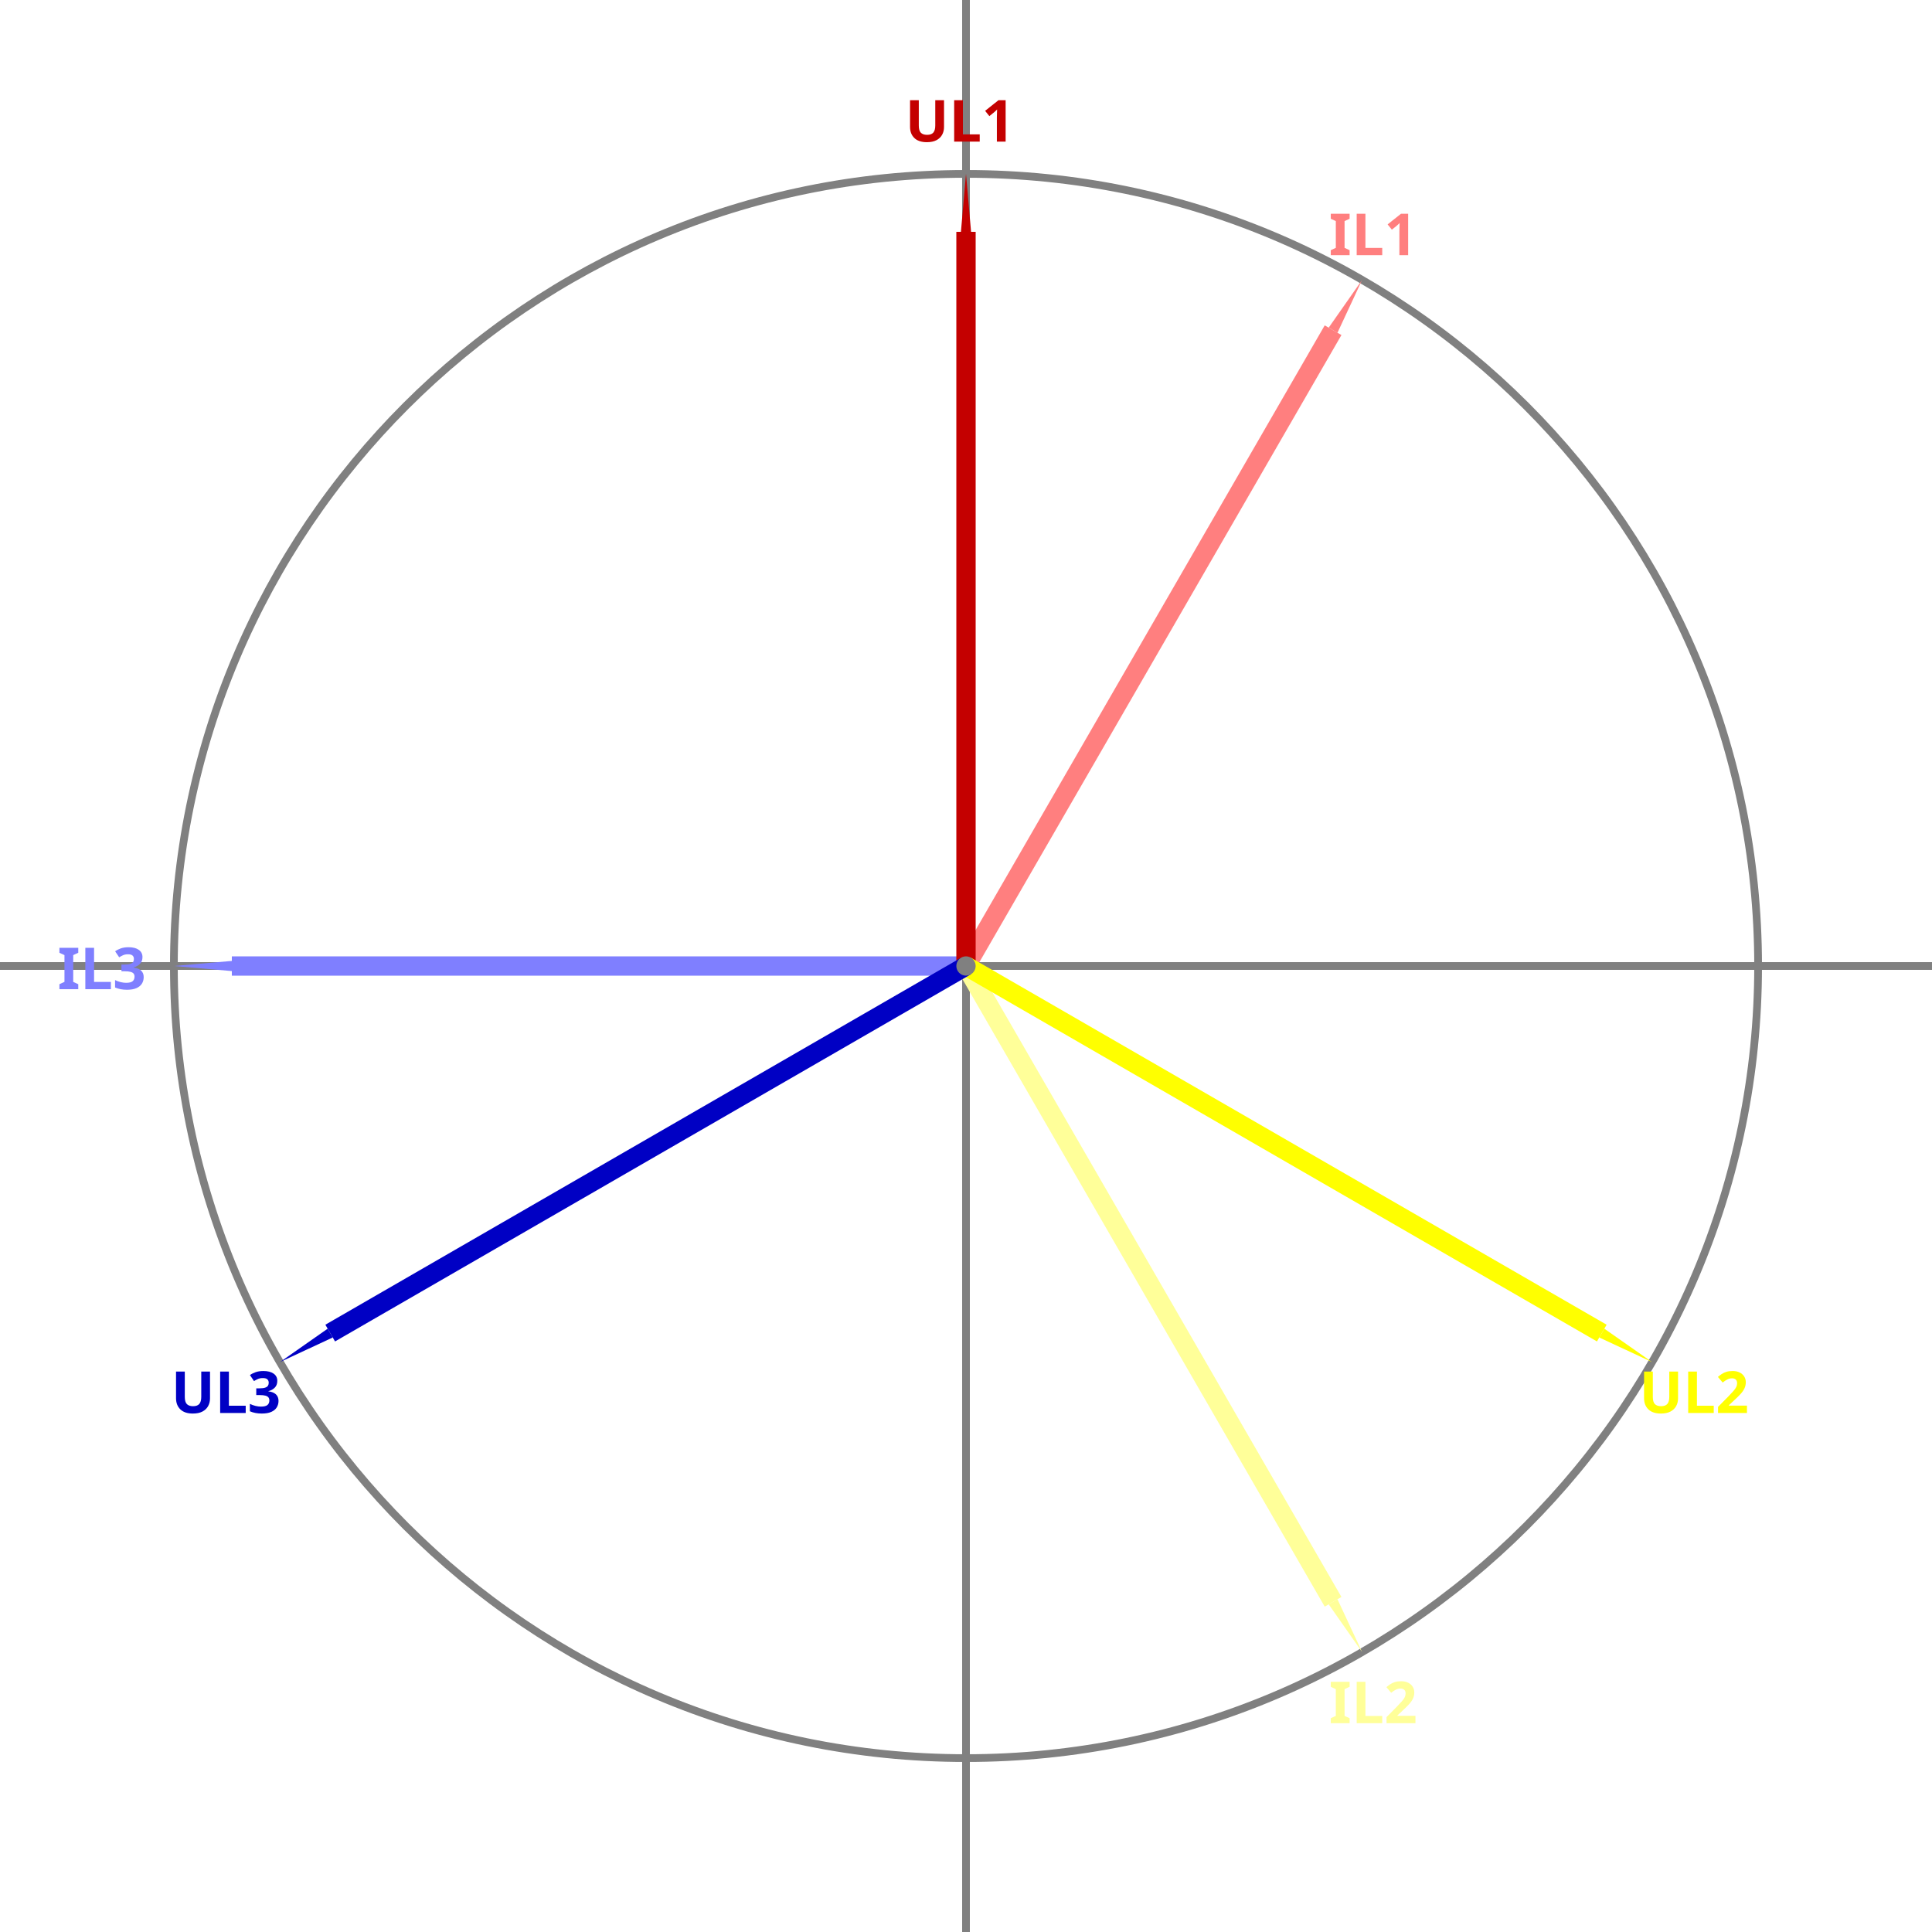
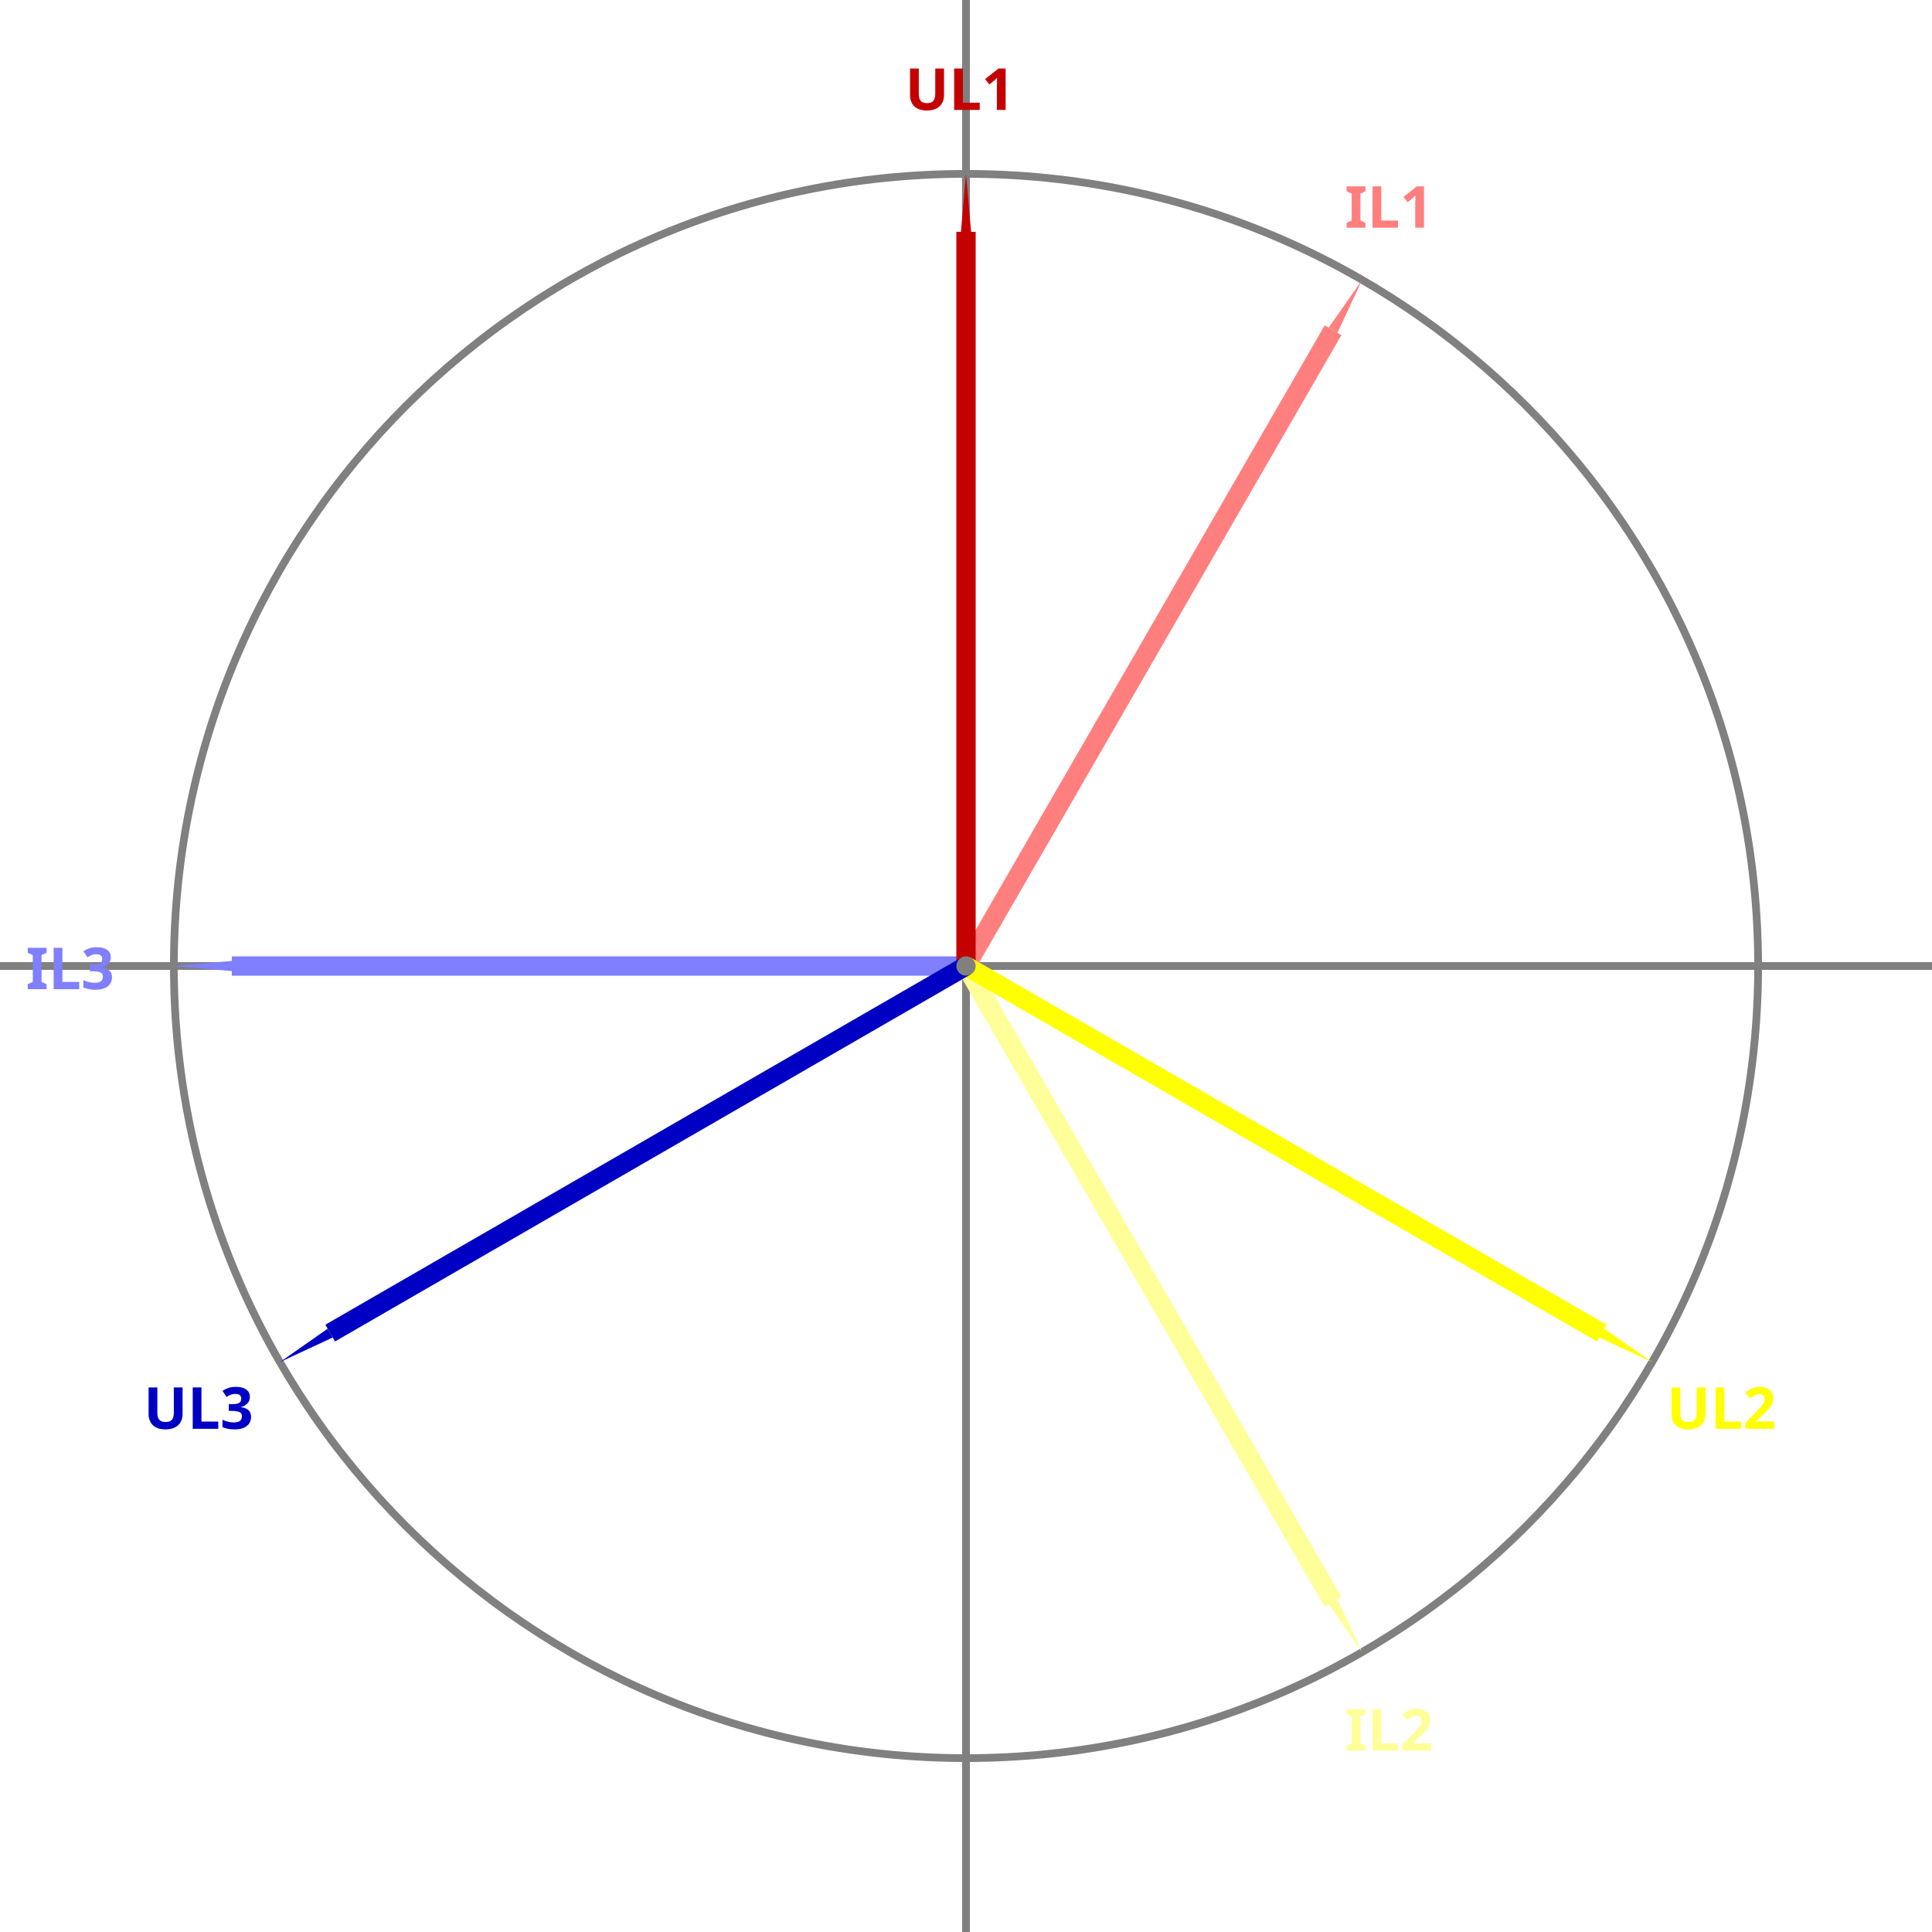
<svg xmlns="http://www.w3.org/2000/svg" width="705.556mm" height="705.556mm" viewBox="0 0 2000 2000" version="1.2" baseProfile="tiny">
  <defs>
</defs>
  <g fill="none" stroke="black" stroke-width="1" fill-rule="evenodd" stroke-linecap="square" stroke-linejoin="bevel">
    <g fill="none" stroke="#808080" stroke-opacity="1" stroke-width="8" stroke-linecap="square" stroke-linejoin="bevel" transform="matrix(1,0,0,1,0,0)" font-family="Sans" font-size="60" font-weight="570" font-style="normal">
      <polyline fill="none" vector-effect="none" points="0,1000 2000,1000 " />
      <polyline fill="none" vector-effect="none" points="1000,0 1000,2000 " />
      <path vector-effect="none" fill-rule="evenodd" d="M1820,1000 C1820,547.127 1452.87,180 1000,180 C547.127,180 180,547.127 180,1000 C180,1452.87 547.127,1820 1000,1820 C1452.87,1820 1820,1452.87 1820,1000 " />
    </g>
    <g fill="none" stroke="#ff7f7f" stroke-opacity="1" stroke-width="20" stroke-linecap="square" stroke-linejoin="bevel" transform="matrix(1,0,0,1,0,0)" font-family="Sans" font-size="60" font-weight="570" font-style="normal">
      <polyline fill="none" vector-effect="none" points="1005,991.34 1375,350.481 " />
    </g>
    <g fill="none" stroke="none" transform="matrix(1,0,0,1,0,0)" font-family="Sans" font-size="60" font-weight="570" font-style="normal">
      <path vector-effect="none" fill-rule="evenodd" d="M1410,289.859 L1384.55,344.445 L1375.45,339.196 L1410,289.859" />
    </g>
    <g fill="#ff7f7f" fill-opacity="1" stroke="none" transform="matrix(1,0,0,1,0,0)" font-family="Sans" font-size="60" font-weight="570" font-style="normal">
      <path vector-effect="none" fill-rule="evenodd" d="M1410,289.859 L1384.55,344.445 L1375.45,339.196" />
    </g>
    <g fill="none" stroke="#ffff99" stroke-opacity="1" stroke-width="20" stroke-linecap="square" stroke-linejoin="bevel" transform="matrix(1,0,0,1,0,0)" font-family="Sans" font-size="60" font-weight="570" font-style="normal">
      <polyline fill="none" vector-effect="none" points="1005,1008.66 1375,1649.52 " />
    </g>
    <g fill="none" stroke="none" transform="matrix(1,0,0,1,0,0)" font-family="Sans" font-size="60" font-weight="570" font-style="normal">
      <path vector-effect="none" fill-rule="evenodd" d="M1410,1710.14 L1375.45,1660.8 L1384.55,1655.55 L1410,1710.14" />
    </g>
    <g fill="#ffff99" fill-opacity="1" stroke="none" transform="matrix(1,0,0,1,0,0)" font-family="Sans" font-size="60" font-weight="570" font-style="normal">
      <path vector-effect="none" fill-rule="evenodd" d="M1410,1710.14 L1375.45,1660.8 L1384.55,1655.55" />
    </g>
    <g fill="none" stroke="#7f7fff" stroke-opacity="1" stroke-width="20" stroke-linecap="square" stroke-linejoin="bevel" transform="matrix(1,0,0,1,0,0)" font-family="Sans" font-size="60" font-weight="570" font-style="normal">
      <polyline fill="none" vector-effect="none" points="990,1000 250,1000 " />
    </g>
    <g fill="none" stroke="none" transform="matrix(1,0,0,1,0,0)" font-family="Sans" font-size="60" font-weight="570" font-style="normal">
      <path vector-effect="none" fill-rule="evenodd" d="M180,1000 L240,994.751 L240,1005.25 L180,1000" />
    </g>
    <g fill="#7f7fff" fill-opacity="1" stroke="none" transform="matrix(1,0,0,1,0,0)" font-family="Sans" font-size="60" font-weight="570" font-style="normal">
      <path vector-effect="none" fill-rule="evenodd" d="M180,1000 L240,994.751 L240,1005.25" />
    </g>
    <g fill="none" stroke="#c40000" stroke-opacity="1" stroke-width="20" stroke-linecap="square" stroke-linejoin="bevel" transform="matrix(1,0,0,1,0,0)" font-family="Sans" font-size="60" font-weight="570" font-style="normal">
      <polyline fill="none" vector-effect="none" points="1000,990 1000,250 " />
    </g>
    <g fill="none" stroke="none" transform="matrix(1,0,0,1,0,0)" font-family="Sans" font-size="60" font-weight="570" font-style="normal">
      <path vector-effect="none" fill-rule="evenodd" d="M1000,180 L1005.25,240 L994.751,240 L1000,180" />
    </g>
    <g fill="#c40000" fill-opacity="1" stroke="none" transform="matrix(1,0,0,1,0,0)" font-family="Sans" font-size="60" font-weight="570" font-style="normal">
      <path vector-effect="none" fill-rule="evenodd" d="M1000,180 L1005.25,240 L994.751,240" />
    </g>
    <g fill="none" stroke="#ffff00" stroke-opacity="1" stroke-width="20" stroke-linecap="square" stroke-linejoin="bevel" transform="matrix(1,0,0,1,0,0)" font-family="Sans" font-size="60" font-weight="570" font-style="normal">
      <polyline fill="none" vector-effect="none" points="1008.66,1005 1649.52,1375 " />
    </g>
    <g fill="none" stroke="none" transform="matrix(1,0,0,1,0,0)" font-family="Sans" font-size="60" font-weight="570" font-style="normal">
      <path vector-effect="none" fill-rule="evenodd" d="M1710.14,1410 L1655.55,1384.55 L1660.8,1375.45 L1710.14,1410" />
    </g>
    <g fill="#ffff00" fill-opacity="1" stroke="none" transform="matrix(1,0,0,1,0,0)" font-family="Sans" font-size="60" font-weight="570" font-style="normal">
      <path vector-effect="none" fill-rule="evenodd" d="M1710.14,1410 L1655.55,1384.55 L1660.8,1375.45" />
    </g>
    <g fill="none" stroke="#0000c4" stroke-opacity="1" stroke-width="20" stroke-linecap="square" stroke-linejoin="bevel" transform="matrix(1,0,0,1,0,0)" font-family="Sans" font-size="60" font-weight="570" font-style="normal">
      <polyline fill="none" vector-effect="none" points="991.34,1005 350.481,1375 " />
    </g>
    <g fill="none" stroke="none" transform="matrix(1,0,0,1,0,0)" font-family="Sans" font-size="60" font-weight="570" font-style="normal">
      <path vector-effect="none" fill-rule="evenodd" d="M289.859,1410 L339.196,1375.45 L344.445,1384.55 L289.859,1410" />
    </g>
    <g fill="#0000c4" fill-opacity="1" stroke="none" transform="matrix(1,0,0,1,0,0)" font-family="Sans" font-size="60" font-weight="570" font-style="normal">
      <path vector-effect="none" fill-rule="evenodd" d="M289.859,1410 L339.196,1375.45 L344.445,1384.55" />
    </g>
    <g fill="none" stroke="#c40000" stroke-opacity="1" stroke-width="1" stroke-linecap="square" stroke-linejoin="bevel" transform="matrix(1,0,0,1,0,0)" font-family="Sans" font-size="60" font-weight="570" font-style="normal">
-       <text fill="#c40000" fill-opacity="1" stroke="none" xml:space="preserve" x="936.984" y="146.6" font-family="Sans" font-size="60" font-weight="570" font-style="normal">UL1</text>
+       <text fill="#c40000" fill-opacity="1" stroke="none" xml:space="preserve" x="936.984" y="113.8" font-family="Sans" font-size="60" font-weight="570" font-style="normal">UL1</text>
    </g>
    <g fill="none" stroke="#ffff00" stroke-opacity="1" stroke-width="1" stroke-linecap="square" stroke-linejoin="bevel" transform="matrix(1,0,0,1,0,0)" font-family="Sans" font-size="60" font-weight="570" font-style="normal">
-       <text fill="#ffff00" fill-opacity="1" stroke="none" xml:space="preserve" x="1696.84" y="1462.7" font-family="Sans" font-size="60" font-weight="570" font-style="normal">UL2</text>
+       <text fill="#ffff00" fill-opacity="1" stroke="none" xml:space="preserve" x="1725.25" y="1479.1" font-family="Sans" font-size="60" font-weight="570" font-style="normal">UL2</text>
    </g>
    <g fill="none" stroke="#0000c4" stroke-opacity="1" stroke-width="1" stroke-linecap="square" stroke-linejoin="bevel" transform="matrix(1,0,0,1,0,0)" font-family="Sans" font-size="60" font-weight="570" font-style="normal">
-       <text fill="#0000c4" fill-opacity="1" stroke="none" xml:space="preserve" x="177.141" y="1462.7" font-family="Sans" font-size="60" font-weight="570" font-style="normal">UL3</text>
+       <text fill="#0000c4" fill-opacity="1" stroke="none" xml:space="preserve" x="148.734" y="1479.1" font-family="Sans" font-size="60" font-weight="570" font-style="normal">UL3</text>
    </g>
    <g fill="none" stroke="#ff7f7f" stroke-opacity="1" stroke-width="1" stroke-linecap="square" stroke-linejoin="bevel" transform="matrix(1,0,0,1,0,0)" font-family="Sans" font-size="60" font-weight="570" font-style="normal">
-       <text fill="#ff7f7f" fill-opacity="1" stroke="none" xml:space="preserve" x="1375.69" y="264.149" font-family="Sans" font-size="60" font-weight="570" font-style="normal">IL1</text>
+       <text fill="#ff7f7f" fill-opacity="1" stroke="none" xml:space="preserve" x="1392.09" y="235.744" font-family="Sans" font-size="60" font-weight="570" font-style="normal">IL1</text>
    </g>
    <g fill="none" stroke="#ffff99" stroke-opacity="1" stroke-width="1" stroke-linecap="square" stroke-linejoin="bevel" transform="matrix(1,0,0,1,0,0)" font-family="Sans" font-size="60" font-weight="570" font-style="normal">
-       <text fill="#ffff99" fill-opacity="1" stroke="none" xml:space="preserve" x="1375.69" y="1783.85" font-family="Sans" font-size="60" font-weight="570" font-style="normal">IL2</text>
+       <text fill="#ffff99" fill-opacity="1" stroke="none" xml:space="preserve" x="1392.09" y="1812.26" font-family="Sans" font-size="60" font-weight="570" font-style="normal">IL2</text>
    </g>
    <g fill="none" stroke="#7f7fff" stroke-opacity="1" stroke-width="1" stroke-linecap="square" stroke-linejoin="bevel" transform="matrix(1,0,0,1,0,0)" font-family="Sans" font-size="60" font-weight="570" font-style="normal">
-       <text fill="#7f7fff" fill-opacity="1" stroke="none" xml:space="preserve" x="59.594" y="1024" font-family="Sans" font-size="60" font-weight="570" font-style="normal">IL3</text>
+       <text fill="#7f7fff" fill-opacity="1" stroke="none" xml:space="preserve" x="26.797" y="1024" font-family="Sans" font-size="60" font-weight="570" font-style="normal">IL3</text>
    </g>
    <g fill="#808080" fill-opacity="1" stroke="none" transform="matrix(1,0,0,1,0,0)" font-family="Sans" font-size="60" font-weight="570" font-style="normal">
      <circle cx="1000" cy="1000" r="10" />
    </g>
  </g>
</svg>
